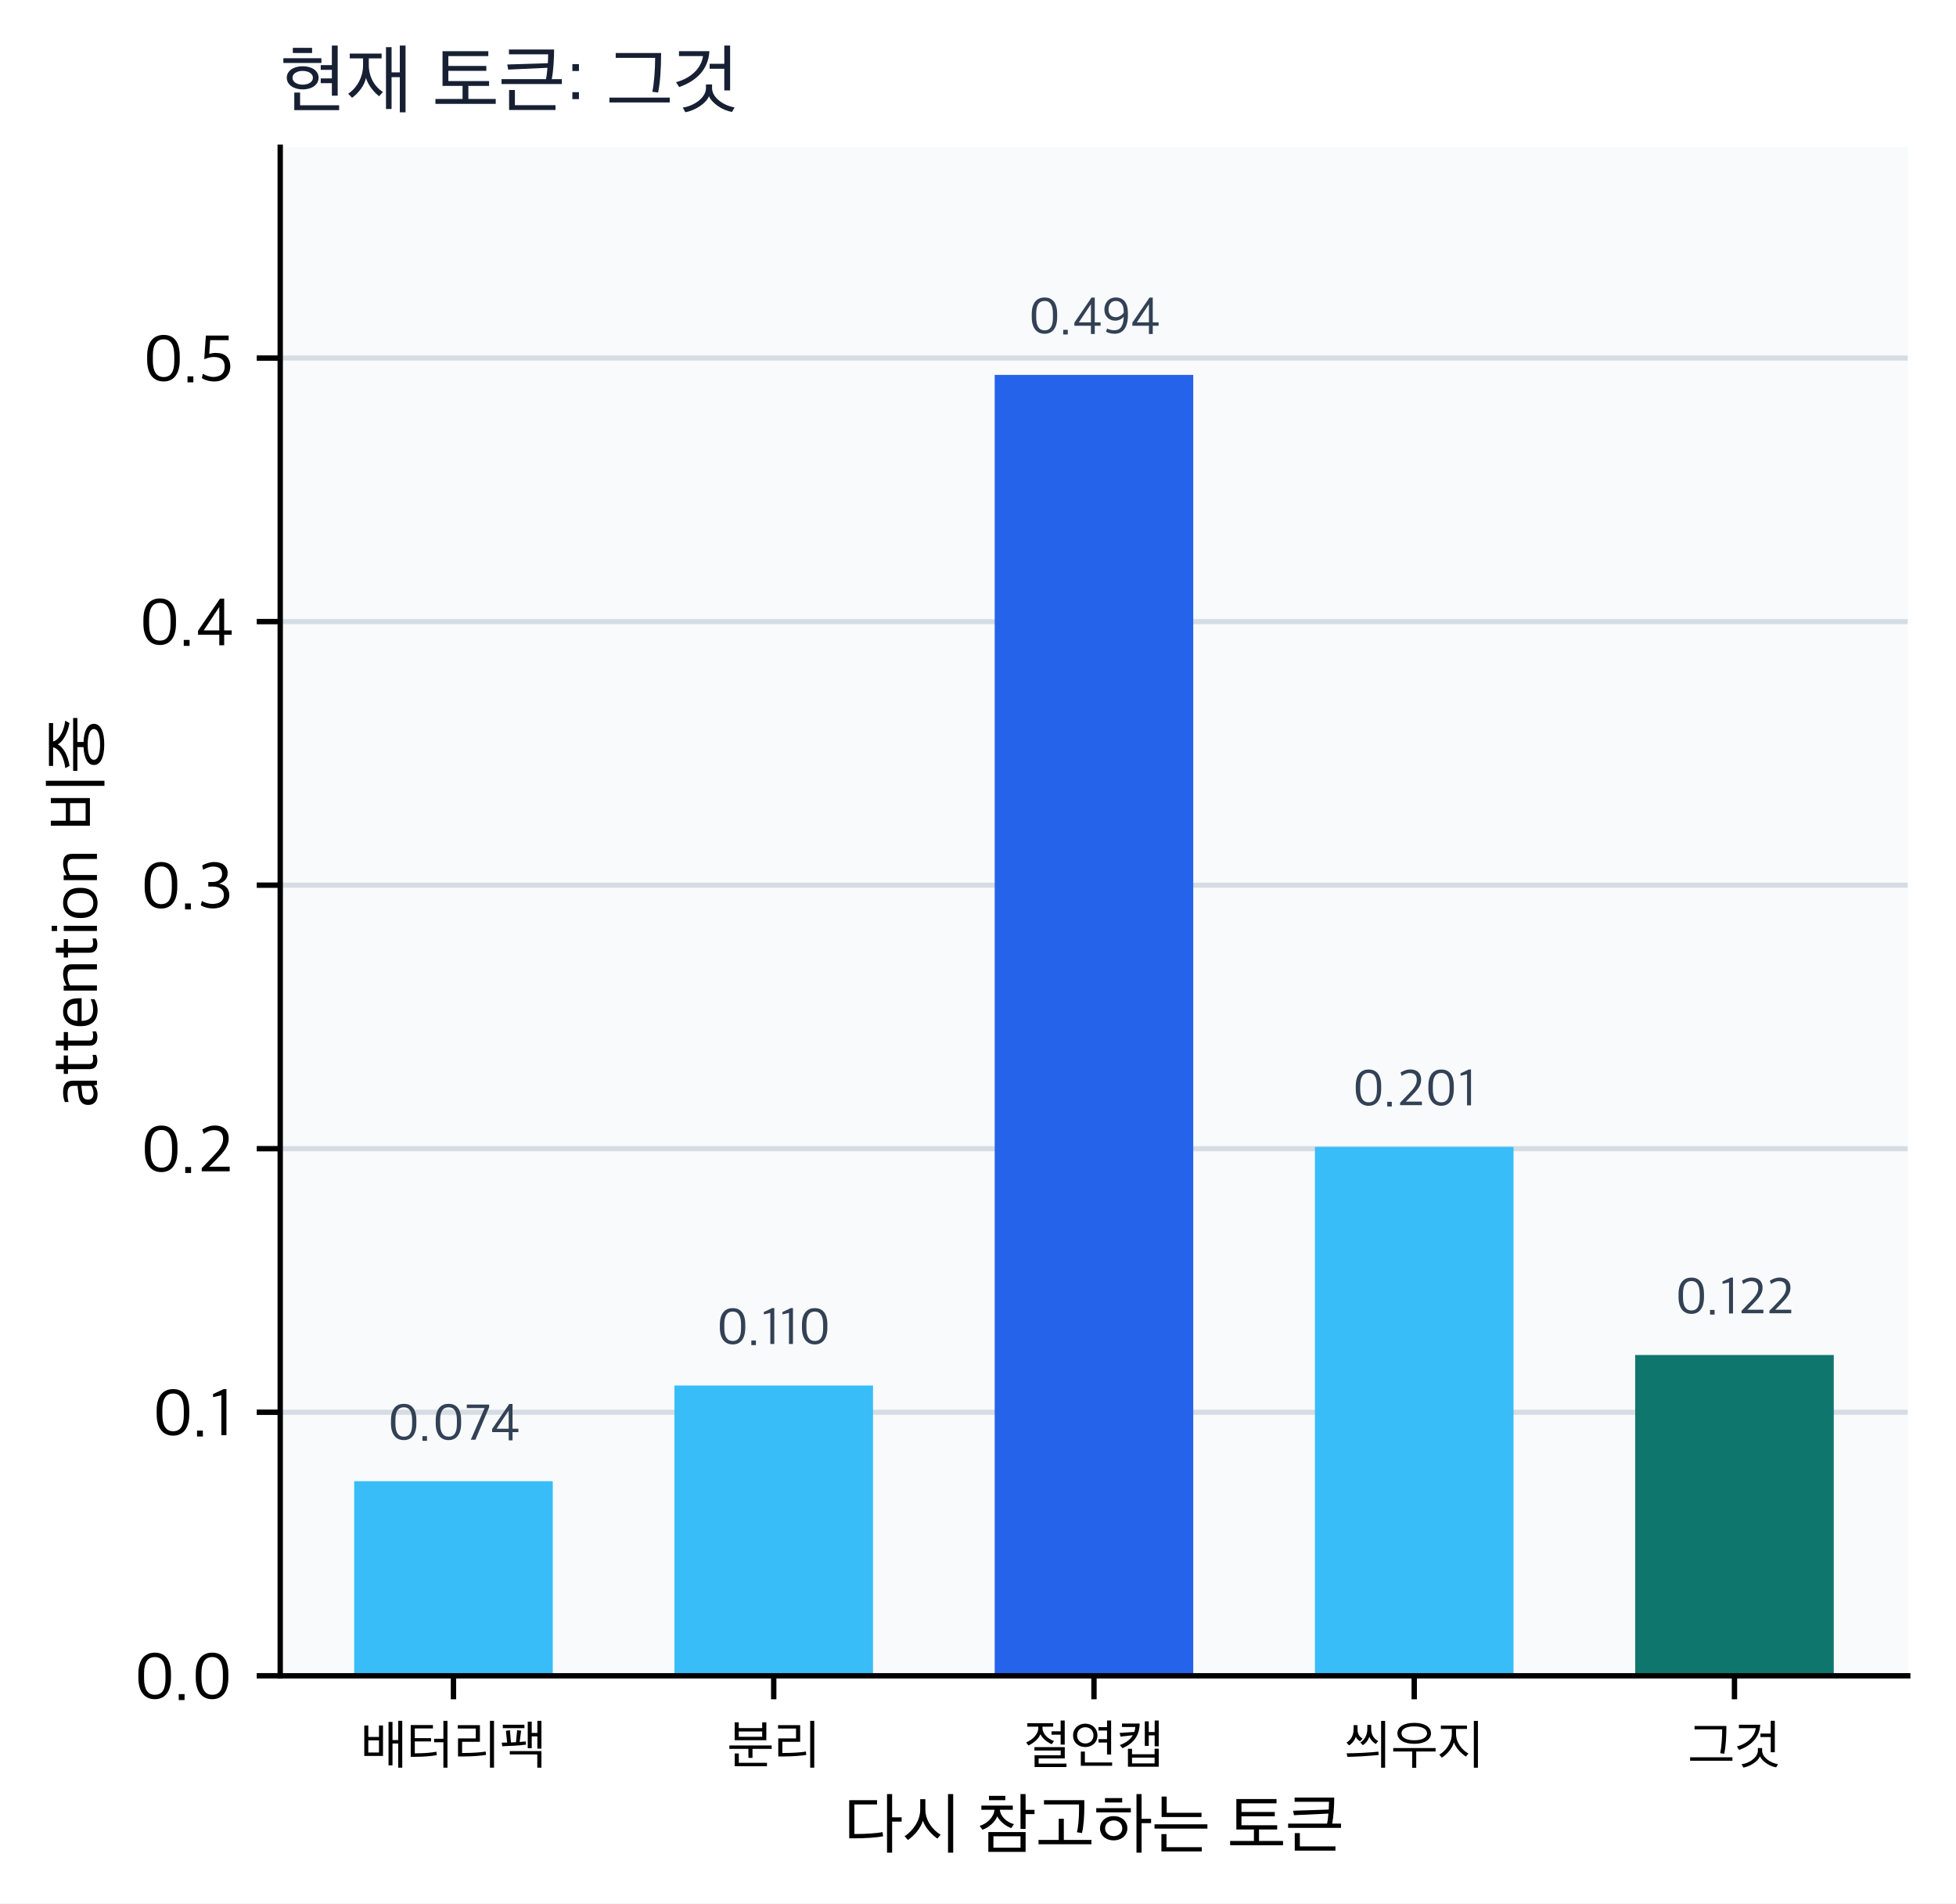
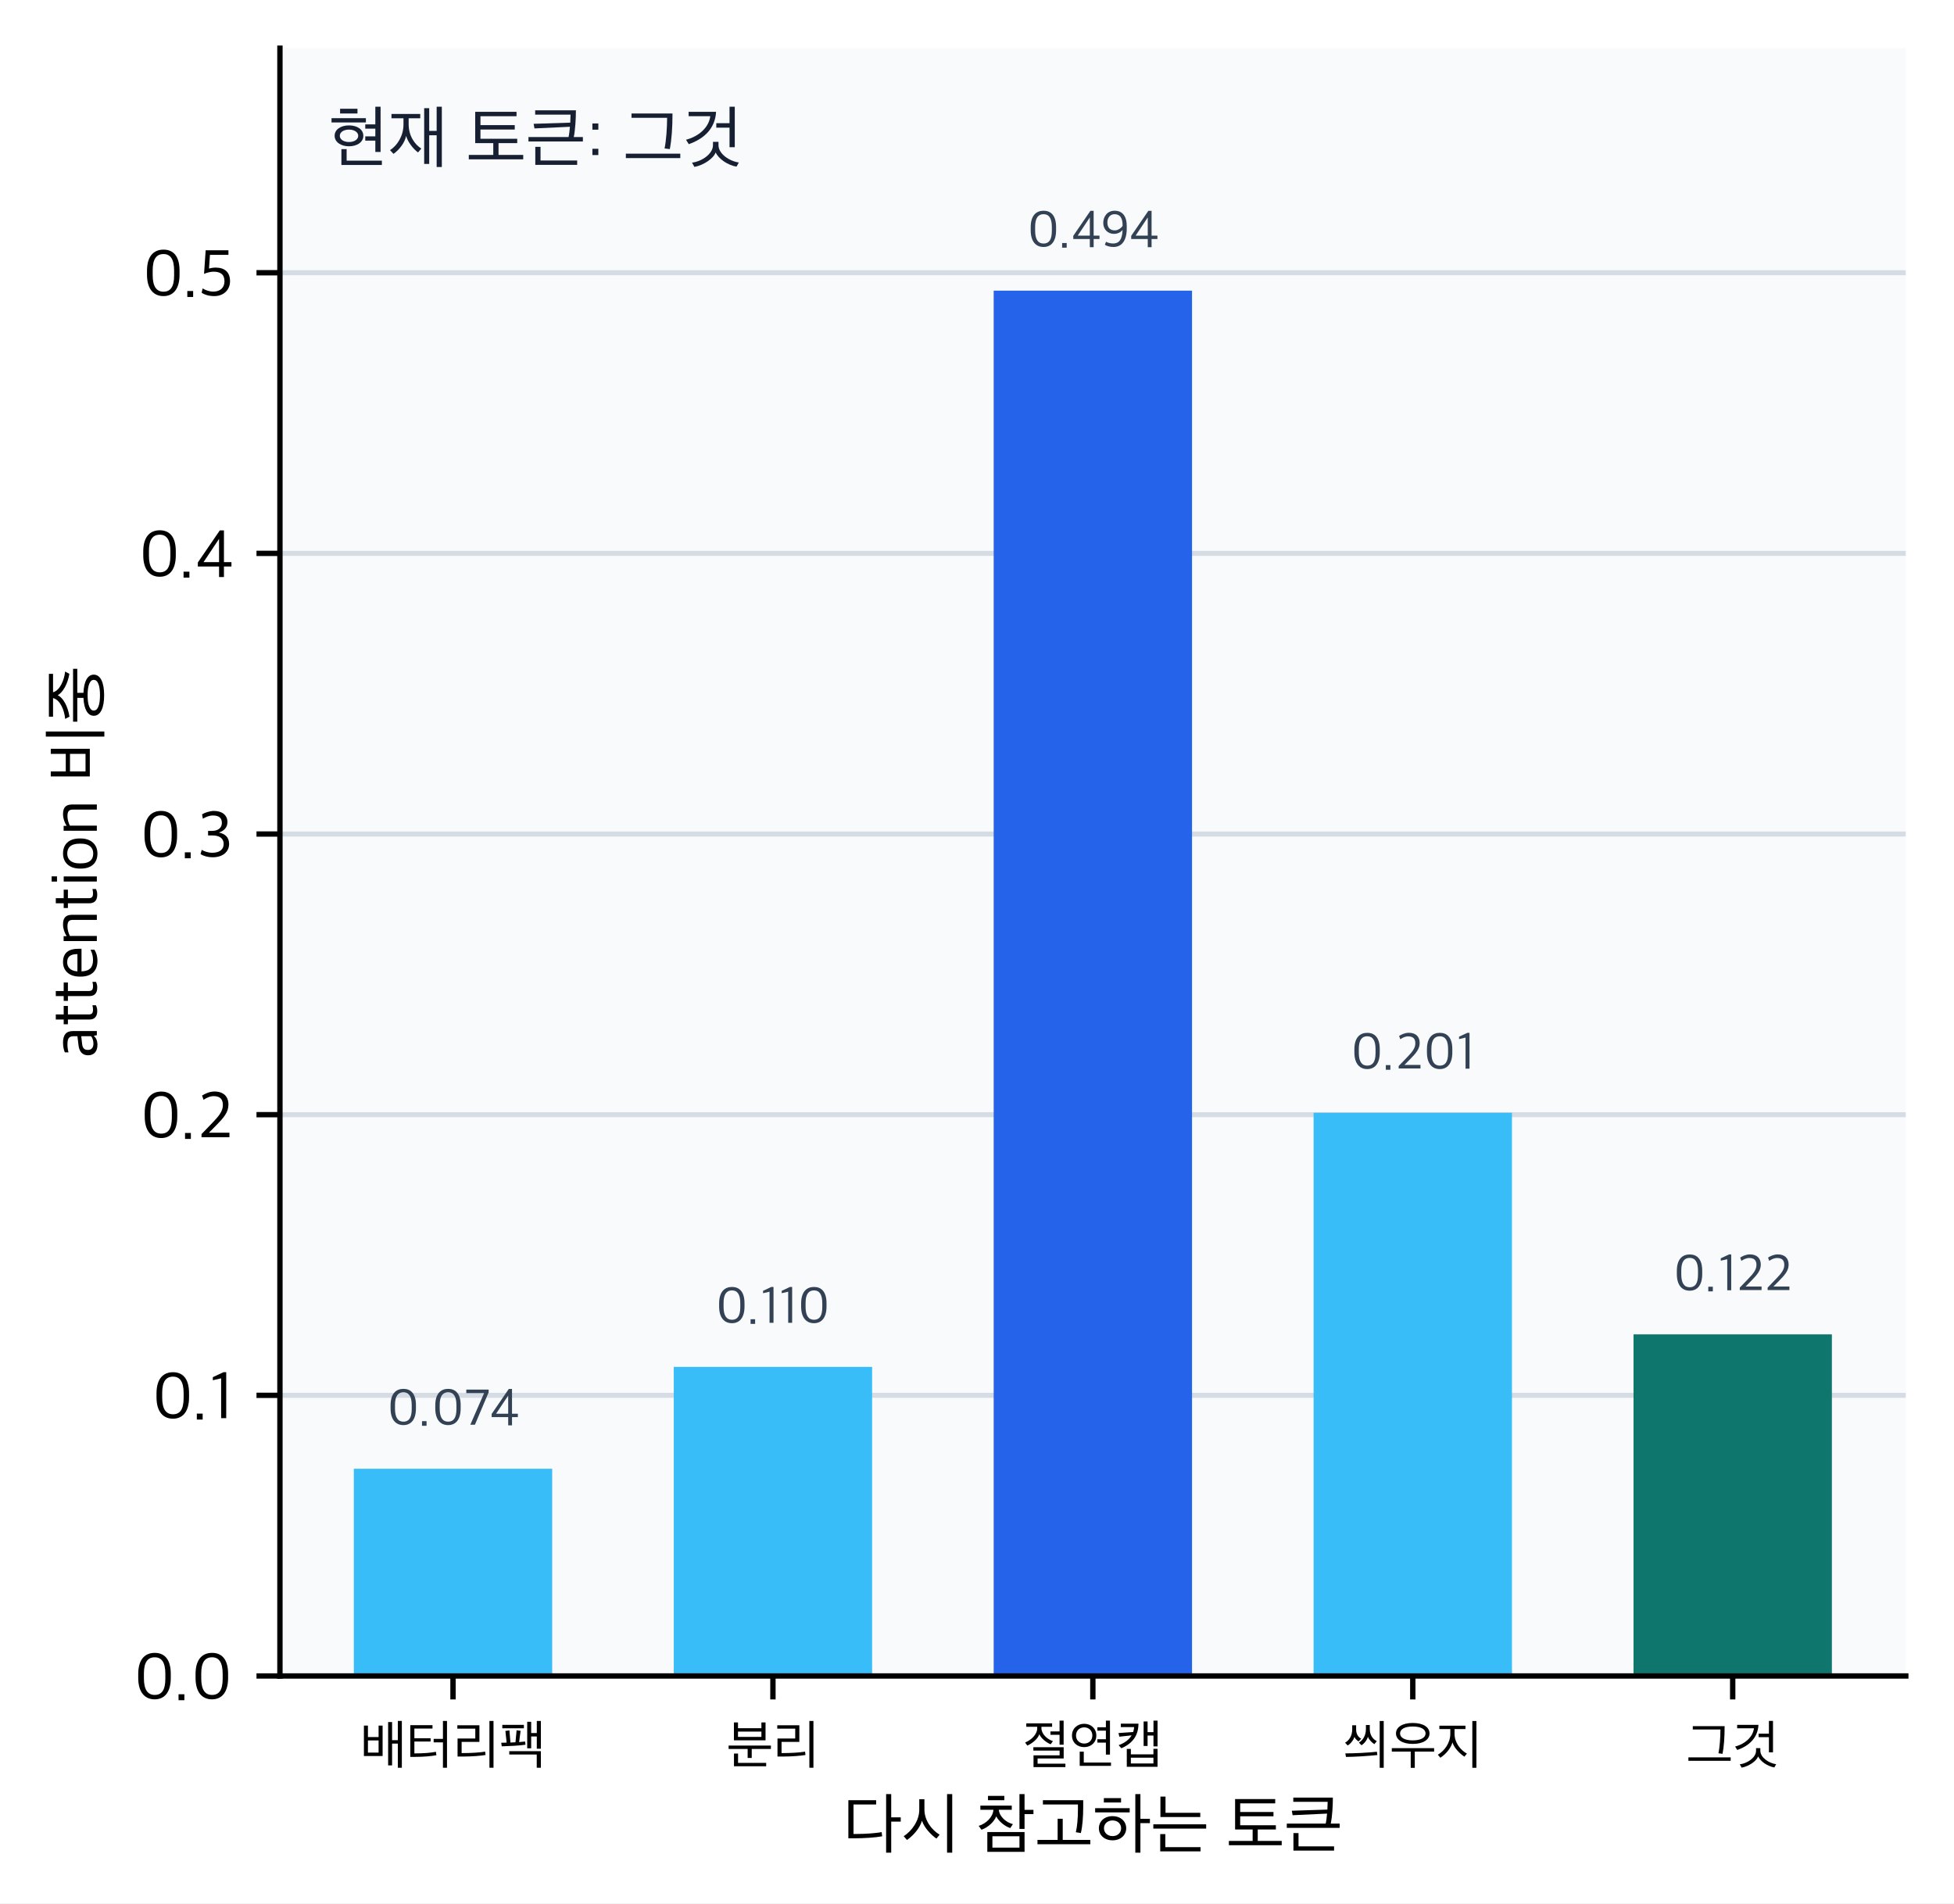
- <svg xmlns="http://www.w3.org/2000/svg" xmlns:xlink="http://www.w3.org/1999/xlink" width="291.779pt" height="283.866pt" viewBox="0 0 291.779 283.866" version="1.1" role="img" aria-labelledby="title desc">
+ <svg xmlns="http://www.w3.org/2000/svg" xmlns:xlink="http://www.w3.org/1999/xlink" width="291.779pt" height="284.201pt" viewBox="0 0 291.779 284.201" version="1.1" role="img" aria-labelledby="title desc">
  <defs>
    <style type="text/css">*{stroke-linejoin: round; stroke-linecap: butt}</style>
  </defs>
  <g id="figure_1">
    <g id="patch_1">
-       <path d="M 0 283.866  L 291.779 283.866  L 291.779 0  L 0 0  z " style="fill: #ffffff" />
+       <path d="M 0 284.201  L 291.779 284.201  L 291.779 0  L 0 0  z " style="fill: #ffffff" />
    </g>
    <g id="axes_1">
      <g id="patch_2">
-         <path d="M 41.8 249.925  L 284.579 249.925  L 284.579 21.957  L 41.8 21.957  z " style="fill: #f8fafc" />
+         <path d="M 41.8 250.26  L 284.579 250.26  L 284.579 7.2  L 41.8 7.2  z " style="fill: #f8fafc" />
      </g>
      <g id="matplotlib.axis_1">
        <g id="xtick_1">
          <g id="line2d_1">
            <defs>
-               <path id="m183a8c47b8" d="M 0 0  L 0 3.5  " style="stroke: #000000; stroke-width: 0.8" />
+               <path id="m7a80b75346" d="M 0 0  L 0 3.5  " style="stroke: #000000; stroke-width: 0.8" />
            </defs>
            <g>
-               <use xlink:href="#m183a8c47b8" x="67.645" y="249.925" style="stroke: #000000; stroke-width: 0.8" />
+               <use xlink:href="#m7a80b75346" x="67.645" y="250.26" style="stroke: #000000; stroke-width: 0.8" />
            </g>
          </g>
          <g id="text_1">
-             <g transform="translate(53.80482 263.0704) scale(0.08 -0.08)">
+             <g transform="translate(53.80482 263.4052) scale(0.08 -0.08)">
              <defs>
                <path id="AppleSDGothicNeo-Regular-bc30" d="M 2662 954  L 2662 4589  L 2182 4589  L 2182 3219  L 909 3219  L 909 4589  L 429 4589  L 429 954  L 2662 954  z M 4960 -448  L 4960 5146  L 4480 5146  L 4480 2848  L 3795 2848  L 3795 5011  L 3322 5011  L 3322 -166  L 3795 -166  L 3795 2438  L 4480 2438  L 4480 -448  L 4960 -448  z M 2182 1363  L 909 1363  L 909 2816  L 2182 2816  L 2182 1363  z " transform="scale(0.015625)" />
                <path id="AppleSDGothicNeo-Regular-d130" d="M 922 1267  L 922 2682  L 2861 2682  L 2861 3078  L 922 3078  L 922 4237  L 3085 4237  L 3085 4640  L 435 4640  L 435 851  L 1011 851  C 1997 851 2938 934 3552 1050  L 3494 1459  C 2938 1338 1965 1267 1043 1267  L 922 1267  z M 4819 -448  L 4819 5146  L 4333 5146  L 4333 3002  L 3226 3002  L 3226 2586  L 4333 2586  L 4333 -448  L 4819 -448  z " transform="scale(0.015625)" />
                <path id="AppleSDGothicNeo-Regular-b9ac" d="M 4352 5146  L 4352 -448  L 4838 -448  L 4838 5146  L 4352 5146  z M 3840 1478  C 3162 1357 2054 1306 1165 1306  L 1030 1306  L 1030 2643  L 3155 2643  L 3155 4627  L 518 4627  L 518 4224  L 2662 4224  L 2662 3046  L 544 3046  L 544 890  L 1114 890  C 2342 890 3302 986 3885 1075  L 3840 1478  z " transform="scale(0.015625)" />
                <path id="AppleSDGothicNeo-Regular-d329" d="M 4960 1824  L 4960 5146  L 4474 5146  L 4474 3699  L 3802 3699  L 3802 5043  L 3328 5043  L 3328 1875  L 3802 1875  L 3802 3290  L 4474 3290  L 4474 1824  L 4960 1824  z M 3123 2304  L 3078 2688  C 2880 2662 2650 2637 2362 2618  C 2426 3066 2470 3520 2541 3968  L 2061 4026  C 2022 3546 1971 3066 1926 2592  C 1862 2586 1805 2586 1741 2586  L 1325 2566  C 1280 3053 1242 3539 1203 4019  L 723 3949  L 870 2554  C 653 2547 442 2541 224 2541  C 250 2394 269 2259 288 2112  C 742 2125 1242 2144 1779 2176  C 2323 2214 2810 2253 3123 2304  z M 1184 1536  L 1184 1133  L 4467 1133  L 4467 -448  L 4960 -448  L 4960 1536  L 1184 1536  z M 2931 4269  L 2931 4678  L 352 4678  L 352 4269  L 2931 4269  z " transform="scale(0.015625)" />
              </defs>
              <use xlink:href="#AppleSDGothicNeo-Regular-bc30" />
              <use xlink:href="#AppleSDGothicNeo-Regular-d130" x="86.5" />
              <use xlink:href="#AppleSDGothicNeo-Regular-b9ac" x="173" />
              <use xlink:href="#AppleSDGothicNeo-Regular-d329" x="259.5" />
            </g>
          </g>
        </g>
        <g id="xtick_2">
          <g id="line2d_2">
            <g>
-               <use xlink:href="#m183a8c47b8" x="115.417" y="249.925" style="stroke: #000000; stroke-width: 0.8" />
+               <use xlink:href="#m7a80b75346" x="115.417" y="250.26" style="stroke: #000000; stroke-width: 0.8" />
            </g>
          </g>
          <g id="text_2">
-             <g transform="translate(108.4971 263.0704) scale(0.08 -0.08)">
+             <g transform="translate(108.4971 263.4052) scale(0.08 -0.08)">
              <defs>
                <path id="AppleSDGothicNeo-Regular-bd84" d="M 4653 2829  L 4653 4966  L 4160 4966  L 4160 4275  L 1363 4275  L 1363 4966  L 877 4966  L 877 2829  L 4653 2829  z M 3002 723  L 3002 1798  L 5293 1798  L 5293 2202  L 243 2202  L 243 1798  L 2515 1798  L 2515 723  L 3002 723  z M 4730 -269  L 4730 134  L 1370 134  L 1370 1248  L 883 1248  L 883 -269  L 4730 -269  z M 4160 3238  L 1363 3238  L 1363 3872  L 4160 3872  L 4160 3238  z " transform="scale(0.015625)" />
              </defs>
              <use xlink:href="#AppleSDGothicNeo-Regular-bd84" />
              <use xlink:href="#AppleSDGothicNeo-Regular-b9ac" x="86.5" />
            </g>
          </g>
        </g>
        <g id="xtick_3">
          <g id="line2d_3">
            <g>
-               <use xlink:href="#m183a8c47b8" x="163.189" y="249.925" style="stroke: #000000; stroke-width: 0.8" />
+               <use xlink:href="#m7a80b75346" x="163.189" y="250.26" style="stroke: #000000; stroke-width: 0.8" />
            </g>
          </g>
          <g id="text_3">
-             <g transform="translate(152.8095 263.0229) scale(0.08 -0.08)">
+             <g transform="translate(152.8095 263.3577) scale(0.08 -0.08)">
              <defs>
                <path id="AppleSDGothicNeo-Regular-c808" d="M 5024 -410  L 5024 0  L 1702 0  L 1702 621  L 4819 621  L 4819 1971  L 1197 1971  L 1197 1562  L 4333 1562  L 4333 998  L 1216 998  L 1216 -410  L 5024 -410  z M 352 4410  L 1658 4410  L 1658 4224  C 1651 3482 915 2803 211 2534  L 474 2163  C 1075 2419 1754 2995 1907 3520  C 2138 3014 2733 2534 3264 2317  L 3533 2694  C 2893 2906 2176 3501 2163 4218  L 2157 4410  L 3437 4410  L 3437 4819  L 352 4819  L 352 4410  z M 4813 2266  L 4813 5146  L 4326 5146  L 4326 3853  L 3238 3853  L 3238 3450  L 4326 3450  L 4326 2266  L 4813 2266  z " transform="scale(0.015625)" />
                <path id="AppleSDGothicNeo-Regular-c5f0" d="M 4326 3949  L 4326 2918  L 3309 2918  L 3309 2515  L 4326 2515  L 4326 1082  L 4813 1082  L 4813 5146  L 4326 5146  L 4326 4352  L 3309 4352  L 3309 3949  L 4326 3949  z M 4934 -262  L 4934 141  L 1683 141  L 1683 1440  L 1197 1440  L 1197 -262  L 4934 -262  z M 1728 4768  C 909 4768 275 4192 275 3366  C 275 2528 909 1978 1734 1978  C 2554 1978 3181 2534 3181 3366  C 3181 4198 2547 4768 1728 4768  z M 1728 4339  C 2310 4339 2707 3936 2707 3366  C 2707 2803 2310 2406 1734 2406  C 1178 2406 755 2803 755 3366  C 755 3936 1171 4339 1728 4339  z " transform="scale(0.015625)" />
                <path id="AppleSDGothicNeo-Regular-cea1" d="M 4960 -371  L 4960 1773  L 4467 1773  L 4467 1114  L 1773 1114  L 1773 1766  L 1286 1766  L 1286 -371  L 4960 -371  z M 4960 2067  L 4960 5146  L 4474 5146  L 4474 3770  L 3770 3770  L 3770 5043  L 3296 5043  L 3296 2118  L 3770 2118  L 3770 3366  L 4474 3366  L 4474 2067  L 4960 2067  z M 2682 4781  L 570 4781  L 570 4371  L 2163 4371  C 2150 4173 2112 3968 2048 3782  L 294 3661  L 397 3226  L 1862 3386  C 1568 2886 1062 2477 314 2214  L 634 1843  C 2010 2438 2669 3379 2682 4781  z M 4467 26  L 1773 26  L 1773 717  L 4467 717  L 4467 26  z " transform="scale(0.015625)" />
              </defs>
              <use xlink:href="#AppleSDGothicNeo-Regular-c808" />
              <use xlink:href="#AppleSDGothicNeo-Regular-c5f0" x="86.5" />
              <use xlink:href="#AppleSDGothicNeo-Regular-cea1" x="173" />
            </g>
          </g>
        </g>
        <g id="xtick_4">
          <g id="line2d_4">
            <g>
-               <use xlink:href="#m183a8c47b8" x="210.962" y="249.925" style="stroke: #000000; stroke-width: 0.8" />
+               <use xlink:href="#m7a80b75346" x="210.962" y="250.26" style="stroke: #000000; stroke-width: 0.8" />
            </g>
          </g>
          <g id="text_4">
-             <g transform="translate(200.5818 263.0779) scale(0.08 -0.08)">
+             <g transform="translate(200.5818 263.4127) scale(0.08 -0.08)">
              <defs>
                <path id="AppleSDGothicNeo-Regular-c50c" d="M 4832 -448  L 4832 5146  L 4352 5146  L 4352 -448  L 4832 -448  z M 4070 1075  L 4019 1472  C 3603 1421 2829 1363 2074 1325  C 1414 1293 723 1274 243 1274  L 326 851  C 806 858 1408 877 2048 915  C 2733 960 3622 1024 4070 1075  z M 4006 2739  C 3642 2912 3168 3360 3168 4173  L 3168 4666  L 2707 4666  L 2707 4173  C 2707 3373 2310 2822 1869 2566  L 2176 2246  C 2534 2464 2854 2899 2944 3264  C 3059 2918 3424 2547 3718 2381  L 4006 2739  z M 2144 3034  C 1862 3174 1536 3501 1536 4141  L 1536 4634  L 1069 4634  L 1069 4147  C 1069 3334 672 2810 218 2554  L 525 2221  C 864 2406 1242 2880 1331 3245  C 1434 3002 1683 2784 1837 2707  L 2144 3034  z " transform="scale(0.015625)" />
                <path id="AppleSDGothicNeo-Regular-c6b0" d="M 4768 3661  C 4768 4403 4019 4909 2765 4909  C 1517 4909 762 4403 762 3661  C 762 2912 1517 2406 2765 2406  C 4019 2406 4768 2918 4768 3661  z M 2765 4486  C 3718 4486 4294 4173 4294 3661  C 4294 3142 3718 2829 2765 2829  C 1824 2829 1248 3142 1248 3661  C 1248 4173 1824 4486 2765 4486  z M 3008 -454  L 3008 1491  L 5318 1491  L 5318 1901  L 262 1901  L 262 1491  L 2522 1491  L 2522 -454  L 3008 -454  z " transform="scale(0.015625)" />
                <path id="AppleSDGothicNeo-Regular-c9c0" d="M 3699 1248  C 2931 1664 2221 2566 2221 3610  L 2221 4179  L 3526 4179  L 3526 4582  L 410 4582  L 410 4179  L 1715 4179  L 1715 3603  C 1715 2547 1043 1594 224 1114  L 525 755  C 1171 1171 1786 1888 1971 2586  C 2163 1926 2874 1222 3398 883  L 3699 1248  z M 4346 5146  L 4346 -448  L 4832 -448  L 4832 5146  L 4346 5146  z " transform="scale(0.015625)" />
              </defs>
              <use xlink:href="#AppleSDGothicNeo-Regular-c50c" />
              <use xlink:href="#AppleSDGothicNeo-Regular-c6b0" x="86.5" />
              <use xlink:href="#AppleSDGothicNeo-Regular-c9c0" x="173" />
            </g>
          </g>
        </g>
        <g id="xtick_5">
          <g id="line2d_5">
            <g>
-               <use xlink:href="#m183a8c47b8" x="258.734" y="249.925" style="stroke: #000000; stroke-width: 0.8" />
+               <use xlink:href="#m7a80b75346" x="258.734" y="250.26" style="stroke: #000000; stroke-width: 0.8" />
            </g>
          </g>
          <g id="text_5">
-             <g transform="translate(251.8141 263.0629) scale(0.08 -0.08)">
+             <g transform="translate(251.8141 263.3977) scale(0.08 -0.08)">
              <defs>
                <path id="AppleSDGothicNeo-Regular-adf8" d="M 5293 378  L 5293 787  L 243 787  L 243 378  L 5293 378  z M 4570 4518  L 768 4518  L 768 4115  L 4070 4115  C 4070 3200 3987 1984 3834 1274  L 4320 1210  C 4493 2067 4570 3232 4570 4518  z " transform="scale(0.015625)" />
                <path id="AppleSDGothicNeo-Regular-ac83" d="M 4326 3200  L 4326 1389  L 4813 1389  L 4813 5146  L 4326 5146  L 4326 3616  L 3098 3616  L 3098 3200  L 4326 3200  z M 5190 -32  C 4307 96 3302 774 3302 1574  L 3302 1888  L 2790 1888  L 2790 1574  C 2790 762 1741 64 845 -45  L 1069 -442  C 1914 -282 2822 320 3040 902  C 3315 294 4173 -282 4973 -416  L 5190 -32  z M 531 4672  L 531 4262  L 2541 4262  C 2413 3251 1517 2400 288 2080  L 544 1670  C 1984 2170 2995 3136 3078 4672  L 531 4672  z " transform="scale(0.015625)" />
              </defs>
              <use xlink:href="#AppleSDGothicNeo-Regular-adf8" />
              <use xlink:href="#AppleSDGothicNeo-Regular-ac83" x="86.5" />
            </g>
          </g>
        </g>
        <g id="text_6">
-           <g transform="translate(125.9598 275.6066) scale(0.1 -0.1)">
+           <g transform="translate(125.9598 275.9414) scale(0.1 -0.1)">
            <defs>
              <path id="AppleSDGothicNeo-Regular-b2e4" d="M 4557 5146  L 4070 5146  L 4070 -448  L 4557 -448  L 4557 2515  L 5466 2515  L 5466 2925  L 4557 2925  L 4557 5146  z M 954 1338  L 954 4154  L 3117 4154  L 3117 4563  L 461 4563  L 461 922  L 1011 922  C 1984 922 3091 998 3693 1114  L 3642 1517  C 3104 1402 1997 1338 1274 1338  L 954 1338  z " transform="scale(0.015625)" />
              <path id="AppleSDGothicNeo-Regular-c2dc" d="M 4851 -448  L 4851 5146  L 4358 5146  L 4358 -448  L 4851 -448  z M 3648 1267  C 2874 1728 2195 2643 2195 3667  L 2195 4659  L 1702 4659  L 1702 3648  C 1702 2656 1030 1638 211 1126  L 531 762  C 1178 1222 1754 1907 1958 2605  C 2176 1933 2835 1242 3341 896  L 3648 1267  z " transform="scale(0.015625)" />
              <path id="AppleSDGothicNeo-Regular-20" transform="scale(0.015625)" />
              <path id="AppleSDGothicNeo-Regular-cc38" d="M 4544 -371  L 4544 1523  L 986 1523  L 986 -371  L 4544 -371  z M 320 3648  L 1568 3648  C 1530 2963 877 2323 160 2112  L 429 1741  C 1069 1965 1651 2522 1837 3021  C 2099 2515 2688 2054 3181 1901  L 3430 2278  C 2797 2438 2144 2976 2086 3648  L 3322 3648  L 3322 4045  L 320 4045  L 320 3648  z M 4058 32  L 1472 32  L 1472 1120  L 4058 1120  L 4058 32  z M 5395 3232  L 5395 3642  L 4544 3642  L 4544 5146  L 4058 5146  L 4058 1818  L 4544 1818  L 4544 3232  L 5395 3232  z M 1050 4563  L 2611 4563  L 2611 4979  L 1050 4979  L 1050 4563  z " transform="scale(0.015625)" />
              <path id="AppleSDGothicNeo-Regular-ace0" d="M 5293 358  L 5293 768  L 2656 768  L 2656 2790  L 2170 2790  L 2170 768  L 243 768  L 243 358  L 5293 358  z M 4614 4563  L 762 4563  L 762 4154  L 4109 4154  L 4109 3610  C 4109 2874 4038 2029 3910 1504  L 4390 1427  C 4557 2138 4608 3008 4614 3859  L 4614 4563  z " transform="scale(0.015625)" />
              <path id="AppleSDGothicNeo-Regular-d558" d="M 5453 2374  L 5453 2784  L 4544 2784  L 4544 5146  L 4058 5146  L 4058 -448  L 4544 -448  L 4544 2374  L 5453 2374  z M 2694 4346  L 2694 4762  L 1050 4762  L 1050 4346  L 2694 4346  z M 3520 3398  L 3520 3802  L 218 3802  L 218 3398  L 3520 3398  z M 3187 1882  C 3187 2541 2662 3040 1882 3040  C 1101 3040 576 2534 576 1882  C 576 1229 1101 730 1882 730  C 2662 730 3187 1235 3187 1882  z M 2701 1882  C 2701 1446 2362 1133 1882 1133  C 1414 1133 1062 1446 1062 1882  C 1062 2323 1414 2630 1882 2630  C 2355 2630 2701 2323 2701 1882  z " transform="scale(0.015625)" />
              <path id="AppleSDGothicNeo-Regular-b294" d="M 5293 1850  L 5293 2259  L 243 2259  L 243 1850  L 5293 1850  z M 4755 -326  L 4755 77  L 1389 77  L 1389 1325  L 902 1325  L 902 -326  L 4755 -326  z M 4730 2957  L 4730 3360  L 1408 3360  L 1408 4909  L 922 4909  L 922 2957  L 4730 2957  z " transform="scale(0.015625)" />
              <path id="AppleSDGothicNeo-Regular-d1a0" d="M 4506 3027  L 4506 3437  L 1325 3437  L 1325 4262  L 4672 4262  L 4672 4672  L 838 4672  L 838 1766  L 2515 1766  L 2515 672  L 243 672  L 243 262  L 5293 262  L 5293 672  L 3002 672  L 3002 1766  L 4736 1766  L 4736 2170  L 1325 2170  L 1325 3027  L 4506 3027  z " transform="scale(0.015625)" />
              <path id="AppleSDGothicNeo-Regular-d070" d="M 4646 4813  L 864 4813  L 864 4410  L 4147 4410  C 4147 4211 4134 3949 4122 3667  L 723 3558  L 800 3130  L 4090 3283  C 4058 2925 4019 2566 3962 2330  L 243 2330  L 243 1920  L 5293 1920  L 5293 2330  L 4448 2330  C 4582 2982 4646 4026 4646 4813  z M 4762 -250  L 4762 154  L 1363 154  L 1363 1421  L 877 1421  L 877 -250  L 4762 -250  z " transform="scale(0.015625)" />
            </defs>
            <use xlink:href="#AppleSDGothicNeo-Regular-b2e4" />
            <use xlink:href="#AppleSDGothicNeo-Regular-c2dc" x="86.5" />
            <use xlink:href="#AppleSDGothicNeo-Regular-20" x="173" />
            <use xlink:href="#AppleSDGothicNeo-Regular-cc38" x="199.3" />
            <use xlink:href="#AppleSDGothicNeo-Regular-ace0" x="285.8" />
            <use xlink:href="#AppleSDGothicNeo-Regular-d558" x="372.3" />
            <use xlink:href="#AppleSDGothicNeo-Regular-b294" x="458.8" />
            <use xlink:href="#AppleSDGothicNeo-Regular-20" x="545.3" />
            <use xlink:href="#AppleSDGothicNeo-Regular-d1a0" x="571.6" />
            <use xlink:href="#AppleSDGothicNeo-Regular-d070" x="658.1" />
          </g>
        </g>
      </g>
      <g id="matplotlib.axis_2">
        <g id="ytick_1">
          <g id="line2d_6">
-             <path d="M 41.8 249.925  L 284.579 249.925  " clip-path="url(#p701ccf4291)" style="fill: none; stroke: #d0d7de; stroke-opacity: 0.85; stroke-width: 0.75; stroke-linecap: square" />
+             <path d="M 41.8 250.26  L 284.579 250.26  " clip-path="url(#p23db3717b0)" style="fill: none; stroke: #d0d7de; stroke-opacity: 0.85; stroke-width: 0.75; stroke-linecap: square" />
          </g>
          <g id="line2d_7">
            <defs>
-               <path id="m2dce42c497" d="M 0 0  L -3.5 0  " style="stroke: #000000; stroke-width: 0.8" />
+               <path id="m404a492c72" d="M 0 0  L -3.5 0  " style="stroke: #000000; stroke-width: 0.8" />
            </defs>
            <g>
-               <use xlink:href="#m2dce42c497" x="41.8" y="249.925" style="stroke: #000000; stroke-width: 0.8" />
+               <use xlink:href="#m404a492c72" x="41.8" y="250.26" style="stroke: #000000; stroke-width: 0.8" />
            </g>
          </g>
          <g id="text_7">
-             <g transform="translate(19.94063 253.7152) scale(0.1 -0.1)">
+             <g transform="translate(19.94063 254.05) scale(0.1 -0.1)">
              <defs>
                <path id="AppleSDGothicNeo-Regular-30" d="M 2022 192  C 2893 192 3558 787 3558 2240  L 3558 2630  C 3558 4122 2867 4634 2029 4634  C 1184 4634 448 4122 448 2605  L 448 2246  C 448 794 1139 192 2022 192  z M 2022 614  C 1350 614 992 1126 992 2195  L 992 2669  C 992 3744 1357 4211 2029 4211  C 2688 4211 3040 3718 3040 2637  L 3040 2163  C 3040 1062 2682 614 2022 614  z " transform="scale(0.015625)" />
                <path id="AppleSDGothicNeo-Regular-2e" d="M 269 109  L 826 109  L 826 678  L 269 678  L 269 109  z " transform="scale(0.015625)" />
              </defs>
              <use xlink:href="#AppleSDGothicNeo-Regular-30" />
              <use xlink:href="#AppleSDGothicNeo-Regular-2e" x="63" />
              <use xlink:href="#AppleSDGothicNeo-Regular-30" x="85.6" />
            </g>
          </g>
        </g>
        <g id="ytick_2">
          <g id="line2d_8">
-             <path d="M 41.8 210.62  L 284.579 210.62  " clip-path="url(#p701ccf4291)" style="fill: none; stroke: #d0d7de; stroke-opacity: 0.85; stroke-width: 0.75; stroke-linecap: square" />
+             <path d="M 41.8 208.353  L 284.579 208.353  " clip-path="url(#p23db3717b0)" style="fill: none; stroke: #d0d7de; stroke-opacity: 0.85; stroke-width: 0.75; stroke-linecap: square" />
          </g>
          <g id="line2d_9">
            <g>
-               <use xlink:href="#m2dce42c497" x="41.8" y="210.62" style="stroke: #000000; stroke-width: 0.8" />
+               <use xlink:href="#m404a492c72" x="41.8" y="208.353" style="stroke: #000000; stroke-width: 0.8" />
            </g>
          </g>
          <g id="text_8">
-             <g transform="translate(22.67031 214.4103) scale(0.1 -0.1)">
+             <g transform="translate(22.67031 212.1431) scale(0.1 -0.1)">
              <defs>
                <path id="AppleSDGothicNeo-Regular-31" d="M 1146 243  L 1632 243  L 1632 4634  L 1363 4634  L 352 4160  L 352 3866  L 1146 4051  L 1146 243  z " transform="scale(0.015625)" />
              </defs>
              <use xlink:href="#AppleSDGothicNeo-Regular-30" />
              <use xlink:href="#AppleSDGothicNeo-Regular-2e" x="63" />
              <use xlink:href="#AppleSDGothicNeo-Regular-31" x="85.6" />
            </g>
          </g>
        </g>
        <g id="ytick_3">
          <g id="line2d_10">
-             <path d="M 41.8 171.315  L 284.579 171.315  " clip-path="url(#p701ccf4291)" style="fill: none; stroke: #d0d7de; stroke-opacity: 0.85; stroke-width: 0.75; stroke-linecap: square" />
+             <path d="M 41.8 166.446  L 284.579 166.446  " clip-path="url(#p23db3717b0)" style="fill: none; stroke: #d0d7de; stroke-opacity: 0.85; stroke-width: 0.75; stroke-linecap: square" />
          </g>
          <g id="line2d_11">
            <g>
-               <use xlink:href="#m2dce42c497" x="41.8" y="171.315" style="stroke: #000000; stroke-width: 0.8" />
+               <use xlink:href="#m404a492c72" x="41.8" y="166.446" style="stroke: #000000; stroke-width: 0.8" />
            </g>
          </g>
          <g id="text_9">
-             <g transform="translate(20.91094 175.1053) scale(0.1 -0.1)">
+             <g transform="translate(20.91094 170.2362) scale(0.1 -0.1)">
              <defs>
                <path id="AppleSDGothicNeo-Regular-32" d="M 397 269  L 3066 269  L 3066 704  L 1107 704  L 1779 1382  C 2522 2138 2970 2650 2970 3392  C 2970 4160 2502 4640 1638 4640  C 1152 4640 717 4422 448 4250  L 595 3846  C 845 4019 1190 4198 1555 4198  C 2163 4198 2438 3917 2438 3347  C 2438 2733 2029 2266 1421 1632  L 397 570  L 397 269  z " transform="scale(0.015625)" />
              </defs>
              <use xlink:href="#AppleSDGothicNeo-Regular-30" />
              <use xlink:href="#AppleSDGothicNeo-Regular-2e" x="63" />
              <use xlink:href="#AppleSDGothicNeo-Regular-32" x="85.6" />
            </g>
          </g>
        </g>
        <g id="ytick_4">
          <g id="line2d_12">
-             <path d="M 41.8 132.011  L 284.579 132.011  " clip-path="url(#p701ccf4291)" style="fill: none; stroke: #d0d7de; stroke-opacity: 0.85; stroke-width: 0.75; stroke-linecap: square" />
+             <path d="M 41.8 124.539  L 284.579 124.539  " clip-path="url(#p23db3717b0)" style="fill: none; stroke: #d0d7de; stroke-opacity: 0.85; stroke-width: 0.75; stroke-linecap: square" />
          </g>
          <g id="line2d_13">
            <g>
-               <use xlink:href="#m2dce42c497" x="41.8" y="132.011" style="stroke: #000000; stroke-width: 0.8" />
+               <use xlink:href="#m404a492c72" x="41.8" y="124.539" style="stroke: #000000; stroke-width: 0.8" />
            </g>
          </g>
          <g id="text_10">
-             <g transform="translate(20.88125 135.8003) scale(0.1 -0.1)">
+             <g transform="translate(20.88125 128.3292) scale(0.1 -0.1)">
              <defs>
                <path id="AppleSDGothicNeo-Regular-33" d="M 1491 205  C 2445 205 3053 730 3053 1478  C 3053 2144 2630 2458 2074 2566  C 2560 2726 2893 3040 2893 3571  C 2893 4243 2368 4634 1600 4634  C 1229 4634 723 4474 467 4301  L 544 3891  C 813 4045 1146 4198 1498 4198  C 2022 4198 2362 4013 2362 3488  C 2362 3008 1984 2726 1427 2726  L 1043 2726  L 1043 2291  L 1459 2291  C 2112 2291 2534 2029 2534 1478  C 2534 947 2138 634 1427 634  C 1107 634 678 755 435 915  L 326 512  C 563 346 992 205 1491 205  z " transform="scale(0.015625)" />
              </defs>
              <use xlink:href="#AppleSDGothicNeo-Regular-30" />
              <use xlink:href="#AppleSDGothicNeo-Regular-2e" x="63" />
              <use xlink:href="#AppleSDGothicNeo-Regular-33" x="85.6" />
            </g>
          </g>
        </g>
        <g id="ytick_5">
          <g id="line2d_14">
-             <path d="M 41.8 92.706  L 284.579 92.706  " clip-path="url(#p701ccf4291)" style="fill: none; stroke: #d0d7de; stroke-opacity: 0.85; stroke-width: 0.75; stroke-linecap: square" />
+             <path d="M 41.8 82.632  L 284.579 82.632  " clip-path="url(#p23db3717b0)" style="fill: none; stroke: #d0d7de; stroke-opacity: 0.85; stroke-width: 0.75; stroke-linecap: square" />
          </g>
          <g id="line2d_15">
            <g>
-               <use xlink:href="#m2dce42c497" x="41.8" y="92.706" style="stroke: #000000; stroke-width: 0.8" />
+               <use xlink:href="#m404a492c72" x="41.8" y="82.632" style="stroke: #000000; stroke-width: 0.8" />
            </g>
          </g>
          <g id="text_11">
-             <g transform="translate(20.69063 96.49539) scale(0.1 -0.1)">
+             <g transform="translate(20.69063 86.42231) scale(0.1 -0.1)">
              <defs>
                <path id="AppleSDGothicNeo-Regular-34" d="M 2214 166  L 2682 166  L 2682 1171  L 3398 1171  L 3398 1587  L 2682 1587  L 2682 4621  L 2285 4621  L 186 1555  L 186 1171  L 2214 1171  L 2214 166  z M 730 1587  L 2214 3814  L 2214 1587  L 730 1587  z " transform="scale(0.015625)" />
              </defs>
              <use xlink:href="#AppleSDGothicNeo-Regular-30" />
              <use xlink:href="#AppleSDGothicNeo-Regular-2e" x="63" />
              <use xlink:href="#AppleSDGothicNeo-Regular-34" x="85.6" />
            </g>
          </g>
        </g>
        <g id="ytick_6">
          <g id="line2d_16">
-             <path d="M 41.8 53.401  L 284.579 53.401  " clip-path="url(#p701ccf4291)" style="fill: none; stroke: #d0d7de; stroke-opacity: 0.85; stroke-width: 0.75; stroke-linecap: square" />
+             <path d="M 41.8 40.726  L 284.579 40.726  " clip-path="url(#p23db3717b0)" style="fill: none; stroke: #d0d7de; stroke-opacity: 0.85; stroke-width: 0.75; stroke-linecap: square" />
          </g>
          <g id="line2d_17">
            <g>
-               <use xlink:href="#m2dce42c497" x="41.8" y="53.401" style="stroke: #000000; stroke-width: 0.8" />
+               <use xlink:href="#m404a492c72" x="41.8" y="40.726" style="stroke: #000000; stroke-width: 0.8" />
            </g>
          </g>
          <g id="text_12">
-             <g transform="translate(21.25 57.19043) scale(0.1 -0.1)">
+             <g transform="translate(21.25 44.51538) scale(0.1 -0.1)">
              <defs>
                <path id="AppleSDGothicNeo-Regular-35" d="M 1395 192  C 2342 192 2906 838 2906 1606  C 2906 2509 2374 2918 1510 2918  C 1331 2918 1069 2874 896 2829  L 986 4134  L 2752 4134  L 2752 4570  L 576 4570  L 422 2317  C 621 2406 1024 2528 1318 2528  C 1990 2528 2374 2266 2374 1613  C 2374 1005 1978 621 1299 621  C 947 621 525 768 288 928  L 192 518  C 448 333 896 192 1395 192  z " transform="scale(0.015625)" />
              </defs>
              <use xlink:href="#AppleSDGothicNeo-Regular-30" />
              <use xlink:href="#AppleSDGothicNeo-Regular-2e" x="63" />
              <use xlink:href="#AppleSDGothicNeo-Regular-35" x="85.6" />
            </g>
          </g>
        </g>
        <g id="text_13">
-           <g transform="translate(14.88125 165.1808) rotate(-90) scale(0.1 -0.1)">
+           <g transform="translate(14.88125 157.9699) rotate(-90) scale(0.1 -0.1)">
            <defs>
              <path id="AppleSDGothicNeo-Regular-61" d="M 1242 211  C 1670 211 1939 365 2086 544  L 2118 544  L 2170 269  L 2566 269  L 2566 2566  C 2566 3213 2176 3501 1478 3501  C 1114 3501 806 3443 531 3328  L 531 2976  C 730 3034 979 3078 1286 3078  C 1856 3078 2074 2950 2074 2458  L 2074 2125  L 1216 2022  C 608 1952 250 1658 250 1101  C 250 506 666 211 1242 211  z M 1363 595  C 998 595 762 768 762 1114  C 762 1478 954 1638 1344 1677  L 2074 1760  L 2074 826  C 1939 691 1658 595 1363 595  z " transform="scale(0.015625)" />
              <path id="AppleSDGothicNeo-Regular-74" d="M 1472 230  C 1747 230 1882 301 2010 358  L 2010 691  C 1882 653 1734 634 1600 634  C 1235 634 1133 755 1133 1062  L 1133 3034  L 1946 3034  L 1946 3437  L 1133 3437  L 1133 4192  L 646 4192  L 646 3437  L 192 3437  L 192 3034  L 646 3034  L 646 986  C 646 448 973 230 1472 230  z " transform="scale(0.015625)" />
              <path id="AppleSDGothicNeo-Regular-65" d="M 1773 211  C 2285 211 2650 371 2842 506  L 2842 870  C 2554 736 2272 634 1850 634  C 1171 634 794 941 768 1734  L 2931 1734  L 2931 2010  C 2931 2995 2522 3501 1651 3501  C 922 3501 269 3008 269 1901  L 269 1811  C 269 819 774 211 1773 211  z M 1638 3104  C 2157 3104 2419 2816 2419 2125  L 768 2125  C 819 2874 1242 3104 1638 3104  z " transform="scale(0.015625)" />
              <path id="AppleSDGothicNeo-Regular-6e" d="M 467 269  L 954 269  L 954 2848  C 1216 2970 1549 3078 1850 3078  C 2355 3078 2490 2918 2490 2534  L 2490 269  L 2976 269  L 2976 2637  C 2976 3251 2675 3501 2054 3501  C 1664 3501 1254 3360 960 3168  L 934 3168  L 934 3443  L 467 3443  L 467 269  z " transform="scale(0.015625)" />
              <path id="AppleSDGothicNeo-Regular-69" d="M 486 269  L 973 269  L 973 3437  L 486 3437  L 486 269  z M 480 4077  L 979 4077  L 979 4589  L 480 4589  L 480 4077  z " transform="scale(0.015625)" />
              <path id="AppleSDGothicNeo-Regular-6f" d="M 1702 211  C 2560 211 3149 813 3149 1824  L 3149 1914  C 3149 2918 2605 3501 1709 3501  C 851 3501 269 2899 269 1894  L 269 1798  C 269 787 806 211 1702 211  z M 1715 614  C 1184 614 768 902 768 1786  L 768 1946  C 768 2688 1126 3098 1702 3098  C 2221 3098 2650 2810 2650 1926  L 2650 1766  C 2650 1018 2291 614 1715 614  z " transform="scale(0.015625)" />
              <path id="AppleSDGothicNeo-Regular-be44" d="M 4838 -448  L 4838 5146  L 4352 5146  L 4352 -448  L 4838 -448  z M 3187 941  L 3187 4672  L 2701 4672  L 2701 3238  L 1024 3238  L 1024 4672  L 544 4672  L 544 941  L 3187 941  z M 2701 1350  L 1024 1350  L 1024 2835  L 2701 2835  L 2701 1350  z " transform="scale(0.015625)" />
              <path id="AppleSDGothicNeo-Regular-c911" d="M 4736 563  C 4736 1158 4083 1504 3002 1549  L 3002 2138  L 5293 2138  L 5293 2541  L 243 2541  L 243 2138  L 2515 2138  L 2515 1549  C 1446 1498 806 1152 806 563  C 806 -77 1549 -429 2765 -429  C 3987 -429 4736 -77 4736 563  z M 5030 3302  C 4256 3373 3219 3789 3053 4454  L 4813 4454  L 4813 4851  L 717 4851  L 717 4454  L 2496 4454  C 2336 3789 1376 3373 506 3296  L 723 2886  C 1709 3034 2547 3494 2765 4013  C 3046 3501 3878 3046 4813 2893  L 5030 3302  z M 2765 1152  C 3648 1152 4237 960 4237 563  C 4237 154 3654 -32 2765 -32  C 1888 -32 1306 154 1306 563  C 1306 960 1888 1152 2765 1152  z " transform="scale(0.015625)" />
            </defs>
            <use xlink:href="#AppleSDGothicNeo-Regular-61" />
            <use xlink:href="#AppleSDGothicNeo-Regular-74" x="47.2" />
            <use xlink:href="#AppleSDGothicNeo-Regular-74" x="82.2" />
            <use xlink:href="#AppleSDGothicNeo-Regular-65" x="117.2" />
            <use xlink:href="#AppleSDGothicNeo-Regular-6e" x="167.2" />
            <use xlink:href="#AppleSDGothicNeo-Regular-74" x="220.8" />
            <use xlink:href="#AppleSDGothicNeo-Regular-69" x="255.8" />
            <use xlink:href="#AppleSDGothicNeo-Regular-6f" x="278.5" />
            <use xlink:href="#AppleSDGothicNeo-Regular-6e" x="331.9" />
            <use xlink:href="#AppleSDGothicNeo-Regular-20" x="385.5" />
            <use xlink:href="#AppleSDGothicNeo-Regular-be44" x="411.8" />
            <use xlink:href="#AppleSDGothicNeo-Regular-c911" x="498.3" />
          </g>
        </g>
      </g>
      <g id="patch_3">
-         <path d="M 52.835 249.925  L 82.454 249.925  L 82.454 220.907  L 52.835 220.907  z " clip-path="url(#p701ccf4291)" style="fill: #38bdf8" />
+         <path d="M 52.835 250.26  L 82.454 250.26  L 82.454 219.32  L 52.835 219.32  z " clip-path="url(#p23db3717b0)" style="fill: #38bdf8" />
      </g>
      <g id="patch_4">
-         <path d="M 100.608 249.925  L 130.227 249.925  L 130.227 206.635  L 100.608 206.635  z " clip-path="url(#p701ccf4291)" style="fill: #38bdf8" />
+         <path d="M 100.608 250.26  L 130.227 250.26  L 130.227 204.104  L 100.608 204.104  z " clip-path="url(#p23db3717b0)" style="fill: #38bdf8" />
      </g>
      <g id="patch_5">
-         <path d="M 148.38 249.925  L 177.999 249.925  L 177.999 55.91  L 148.38 55.91  z " clip-path="url(#p701ccf4291)" style="fill: #2563eb" />
+         <path d="M 148.38 250.26  L 177.999 250.26  L 177.999 43.401  L 148.38 43.401  z " clip-path="url(#p23db3717b0)" style="fill: #2563eb" />
      </g>
      <g id="patch_6">
-         <path d="M 196.152 249.925  L 225.771 249.925  L 225.771 171.045  L 196.152 171.045  z " clip-path="url(#p701ccf4291)" style="fill: #38bdf8" />
+         <path d="M 196.152 250.26  L 225.771 250.26  L 225.771 166.157  L 196.152 166.157  z " clip-path="url(#p23db3717b0)" style="fill: #38bdf8" />
      </g>
      <g id="patch_7">
-         <path d="M 243.925 249.925  L 273.544 249.925  L 273.544 202.082  L 243.925 202.082  z " clip-path="url(#p701ccf4291)" style="fill: #0f766e" />
+         <path d="M 243.925 250.26  L 273.544 250.26  L 273.544 199.249  L 243.925 199.249  z " clip-path="url(#p23db3717b0)" style="fill: #0f766e" />
      </g>
      <g id="patch_8">
-         <path d="M 41.8 249.925  L 41.8 21.957  " style="fill: none; stroke: #000000; stroke-width: 0.8; stroke-linejoin: miter; stroke-linecap: square" />
+         <path d="M 41.8 250.26  L 41.8 7.2  " style="fill: none; stroke: #000000; stroke-width: 0.8; stroke-linejoin: miter; stroke-linecap: square" />
      </g>
      <g id="patch_9">
-         <path d="M 41.8 249.925  L 284.579 249.925  " style="fill: none; stroke: #000000; stroke-width: 0.8; stroke-linejoin: miter; stroke-linecap: square" />
+         <path d="M 41.8 250.26  L 284.579 250.26  " style="fill: none; stroke: #000000; stroke-width: 0.8; stroke-linejoin: miter; stroke-linecap: square" />
      </g>
      <g id="text_14">
-         <g style="fill: #334155" transform="translate(57.77417 215.011) scale(0.078 -0.078)">
-           <defs>
-             <path id="AppleSDGothicNeo-Regular-37" d="M 710 243  L 1274 243  L 2957 4218  L 2957 4544  L 218 4544  L 218 4115  L 2400 4115  L 710 243  z " transform="scale(0.015625)" />
-           </defs>
-           <use xlink:href="#AppleSDGothicNeo-Regular-30" />
-           <use xlink:href="#AppleSDGothicNeo-Regular-2e" x="63" />
-           <use xlink:href="#AppleSDGothicNeo-Regular-30" x="85.6" />
-           <use xlink:href="#AppleSDGothicNeo-Regular-37" x="148.6" />
-           <use xlink:href="#AppleSDGothicNeo-Regular-34" x="197.6" />
-         </g>
-       </g>
-       <g id="text_15">
-         <g style="fill: #334155" transform="translate(106.8371 200.7389) scale(0.078 -0.078)">
-           <use xlink:href="#AppleSDGothicNeo-Regular-30" />
-           <use xlink:href="#AppleSDGothicNeo-Regular-2e" x="63" />
-           <use xlink:href="#AppleSDGothicNeo-Regular-31" x="85.6" />
-           <use xlink:href="#AppleSDGothicNeo-Regular-31" x="121.3" />
-           <use xlink:href="#AppleSDGothicNeo-Regular-30" x="157" />
-         </g>
-       </g>
-       <g id="text_16">
-         <g style="fill: #334155" transform="translate(153.3615 50.01399) scale(0.078 -0.078)">
-           <defs>
-             <path id="AppleSDGothicNeo-Regular-39" d="M 1696 4634  C 826 4634 307 3949 307 3142  C 307 2323 896 1798 1619 1798  C 2093 1798 2445 2010 2675 2272  C 2630 1069 2227 621 1523 621  C 1178 621 832 723 646 832  L 506 461  C 704 326 1107 192 1549 192  C 2586 192 3187 979 3187 2477  L 3187 2758  C 3187 3974 2656 4634 1696 4634  z M 1702 4211  C 2387 4211 2675 3686 2675 2886  L 2675 2765  C 2496 2515 2131 2227 1722 2227  C 1203 2227 813 2515 813 3187  C 813 3782 1146 4211 1702 4211  z " transform="scale(0.015625)" />
-           </defs>
-           <use xlink:href="#AppleSDGothicNeo-Regular-30" />
-           <use xlink:href="#AppleSDGothicNeo-Regular-2e" x="63" />
-           <use xlink:href="#AppleSDGothicNeo-Regular-34" x="85.6" />
-           <use xlink:href="#AppleSDGothicNeo-Regular-39" x="141.1" />
-           <use xlink:href="#AppleSDGothicNeo-Regular-34" x="196.5" />
-         </g>
-       </g>
-       <g id="text_17">
-         <g style="fill: #334155" transform="translate(201.6956 165.1488) scale(0.078 -0.078)">
-           <use xlink:href="#AppleSDGothicNeo-Regular-30" />
-           <use xlink:href="#AppleSDGothicNeo-Regular-2e" x="63" />
-           <use xlink:href="#AppleSDGothicNeo-Regular-32" x="85.6" />
-           <use xlink:href="#AppleSDGothicNeo-Regular-30" x="138.9" />
-           <use xlink:href="#AppleSDGothicNeo-Regular-31" x="201.9" />
-         </g>
-       </g>
-       <g id="text_18">
-         <g style="fill: #334155" transform="translate(249.8463 196.186) scale(0.078 -0.078)">
-           <use xlink:href="#AppleSDGothicNeo-Regular-30" />
-           <use xlink:href="#AppleSDGothicNeo-Regular-2e" x="63" />
-           <use xlink:href="#AppleSDGothicNeo-Regular-31" x="85.6" />
-           <use xlink:href="#AppleSDGothicNeo-Regular-32" x="121.3" />
-           <use xlink:href="#AppleSDGothicNeo-Regular-32" x="174.6" />
-         </g>
-       </g>
-       <g id="text_19">
-         <g style="fill: #172033" transform="translate(41.8 15.95663) scale(0.114 -0.114)">
+         <g style="fill: #172033" transform="translate(49.08337 24.21421) scale(0.103 -0.103)">
          <defs>
            <path id="AppleSDGothicNeo-Regular-d604" d="M 4934 -262  L 4934 141  L 1664 141  L 1664 1210  L 1178 1210  L 1178 -262  L 4934 -262  z M 3392 3110  L 4326 3110  L 4326 2394  L 3392 2394  L 3392 1997  L 4326 1997  L 4326 947  L 4813 947  L 4813 5146  L 4326 5146  L 4326 3507  L 3392 3507  L 3392 3110  z M 2669 4518  L 2669 4954  L 1056 4954  L 1056 4518  L 2669 4518  z M 3450 3686  L 3450 4083  L 262 4083  L 262 3686  L 3450 3686  z M 3213 2445  C 3213 3040 2643 3411 1882 3411  C 1126 3411 550 3040 550 2445  C 550 1862 1133 1472 1882 1472  C 2643 1472 3213 1862 3213 2445  z M 2739 2445  C 2739 2093 2355 1869 1882 1869  C 1408 1869 1030 2093 1030 2445  C 1030 2797 1408 3021 1882 3021  C 2355 3021 2739 2797 2739 2445  z " transform="scale(0.015625)" />
            <path id="AppleSDGothicNeo-Regular-c7ac" d="M 4960 -448  L 4960 5146  L 4480 5146  L 4480 2899  L 3789 2899  L 3789 5011  L 3322 5011  L 3322 -166  L 3789 -166  L 3789 2496  L 4480 2496  L 4480 -448  L 4960 -448  z M 3059 1261  C 2470 1626 1882 2413 1882 3520  L 1882 4070  L 2957 4070  L 2957 4474  L 288 4474  L 288 4070  L 1402 4070  L 1402 3501  C 1402 2419 813 1536 154 1114  L 480 768  C 1024 1158 1530 1818 1645 2438  C 1805 1850 2355 1178 2752 902  L 3059 1261  z " transform="scale(0.015625)" />
            <path id="AppleSDGothicNeo-Regular-3a" d="M 640 3014  L 1190 3014  L 1190 3590  L 640 3590  L 640 3014  z M 640 659  L 1190 659  L 1190 1242  L 640 1242  L 640 659  z " transform="scale(0.015625)" />
          </defs>
          <use xlink:href="#AppleSDGothicNeo-Regular-d604" />
          <use xlink:href="#AppleSDGothicNeo-Regular-c7ac" x="86.5" />
          <use xlink:href="#AppleSDGothicNeo-Regular-20" x="173" />
          <use xlink:href="#AppleSDGothicNeo-Regular-d1a0" x="199.3" />
          <use xlink:href="#AppleSDGothicNeo-Regular-d070" x="285.8" />
          <use xlink:href="#AppleSDGothicNeo-Regular-3a" x="372.3" />
          <use xlink:href="#AppleSDGothicNeo-Regular-20" x="400.7" />
          <use xlink:href="#AppleSDGothicNeo-Regular-adf8" x="427" />
          <use xlink:href="#AppleSDGothicNeo-Regular-ac83" x="513.5" />
        </g>
      </g>
+       <g id="text_15">
+         <g style="fill: #334155" transform="translate(57.77417 213.0344) scale(0.078 -0.078)">
+           <defs>
+             <path id="AppleSDGothicNeo-Regular-37" d="M 710 243  L 1274 243  L 2957 4218  L 2957 4544  L 218 4544  L 218 4115  L 2400 4115  L 710 243  z " transform="scale(0.015625)" />
+           </defs>
+           <use xlink:href="#AppleSDGothicNeo-Regular-30" />
+           <use xlink:href="#AppleSDGothicNeo-Regular-2e" x="63" />
+           <use xlink:href="#AppleSDGothicNeo-Regular-30" x="85.6" />
+           <use xlink:href="#AppleSDGothicNeo-Regular-37" x="148.6" />
+           <use xlink:href="#AppleSDGothicNeo-Regular-34" x="197.6" />
+         </g>
+       </g>
+       <g id="text_16">
+         <g style="fill: #334155" transform="translate(106.8371 197.8176) scale(0.078 -0.078)">
+           <use xlink:href="#AppleSDGothicNeo-Regular-30" />
+           <use xlink:href="#AppleSDGothicNeo-Regular-2e" x="63" />
+           <use xlink:href="#AppleSDGothicNeo-Regular-31" x="85.6" />
+           <use xlink:href="#AppleSDGothicNeo-Regular-31" x="121.3" />
+           <use xlink:href="#AppleSDGothicNeo-Regular-30" x="157" />
+         </g>
+       </g>
+       <g id="text_17">
+         <g style="fill: #334155" transform="translate(153.3615 37.11475) scale(0.078 -0.078)">
+           <defs>
+             <path id="AppleSDGothicNeo-Regular-39" d="M 1696 4634  C 826 4634 307 3949 307 3142  C 307 2323 896 1798 1619 1798  C 2093 1798 2445 2010 2675 2272  C 2630 1069 2227 621 1523 621  C 1178 621 832 723 646 832  L 506 461  C 704 326 1107 192 1549 192  C 2586 192 3187 979 3187 2477  L 3187 2758  C 3187 3974 2656 4634 1696 4634  z M 1702 4211  C 2387 4211 2675 3686 2675 2886  L 2675 2765  C 2496 2515 2131 2227 1722 2227  C 1203 2227 813 2515 813 3187  C 813 3782 1146 4211 1702 4211  z " transform="scale(0.015625)" />
+           </defs>
+           <use xlink:href="#AppleSDGothicNeo-Regular-30" />
+           <use xlink:href="#AppleSDGothicNeo-Regular-2e" x="63" />
+           <use xlink:href="#AppleSDGothicNeo-Regular-34" x="85.6" />
+           <use xlink:href="#AppleSDGothicNeo-Regular-39" x="141.1" />
+           <use xlink:href="#AppleSDGothicNeo-Regular-34" x="196.5" />
+         </g>
+       </g>
+       <g id="text_18">
+         <g style="fill: #334155" transform="translate(201.6956 159.8714) scale(0.078 -0.078)">
+           <use xlink:href="#AppleSDGothicNeo-Regular-30" />
+           <use xlink:href="#AppleSDGothicNeo-Regular-2e" x="63" />
+           <use xlink:href="#AppleSDGothicNeo-Regular-32" x="85.6" />
+           <use xlink:href="#AppleSDGothicNeo-Regular-30" x="138.9" />
+           <use xlink:href="#AppleSDGothicNeo-Regular-31" x="201.9" />
+         </g>
+       </g>
+       <g id="text_19">
+         <g style="fill: #334155" transform="translate(249.8463 192.9632) scale(0.078 -0.078)">
+           <use xlink:href="#AppleSDGothicNeo-Regular-30" />
+           <use xlink:href="#AppleSDGothicNeo-Regular-2e" x="63" />
+           <use xlink:href="#AppleSDGothicNeo-Regular-31" x="85.6" />
+           <use xlink:href="#AppleSDGothicNeo-Regular-32" x="121.3" />
+           <use xlink:href="#AppleSDGothicNeo-Regular-32" x="174.6" />
+         </g>
+       </g>
    </g>
  </g>
  <defs>
-     <clipPath id="p701ccf4291">
-       <rect x="41.8" y="21.957" width="242.779" height="227.969" />
+     <clipPath id="p23db3717b0">
+       <rect x="41.8" y="7.2" width="242.779" height="243.06" />
    </clipPath>
  </defs>
</svg>
